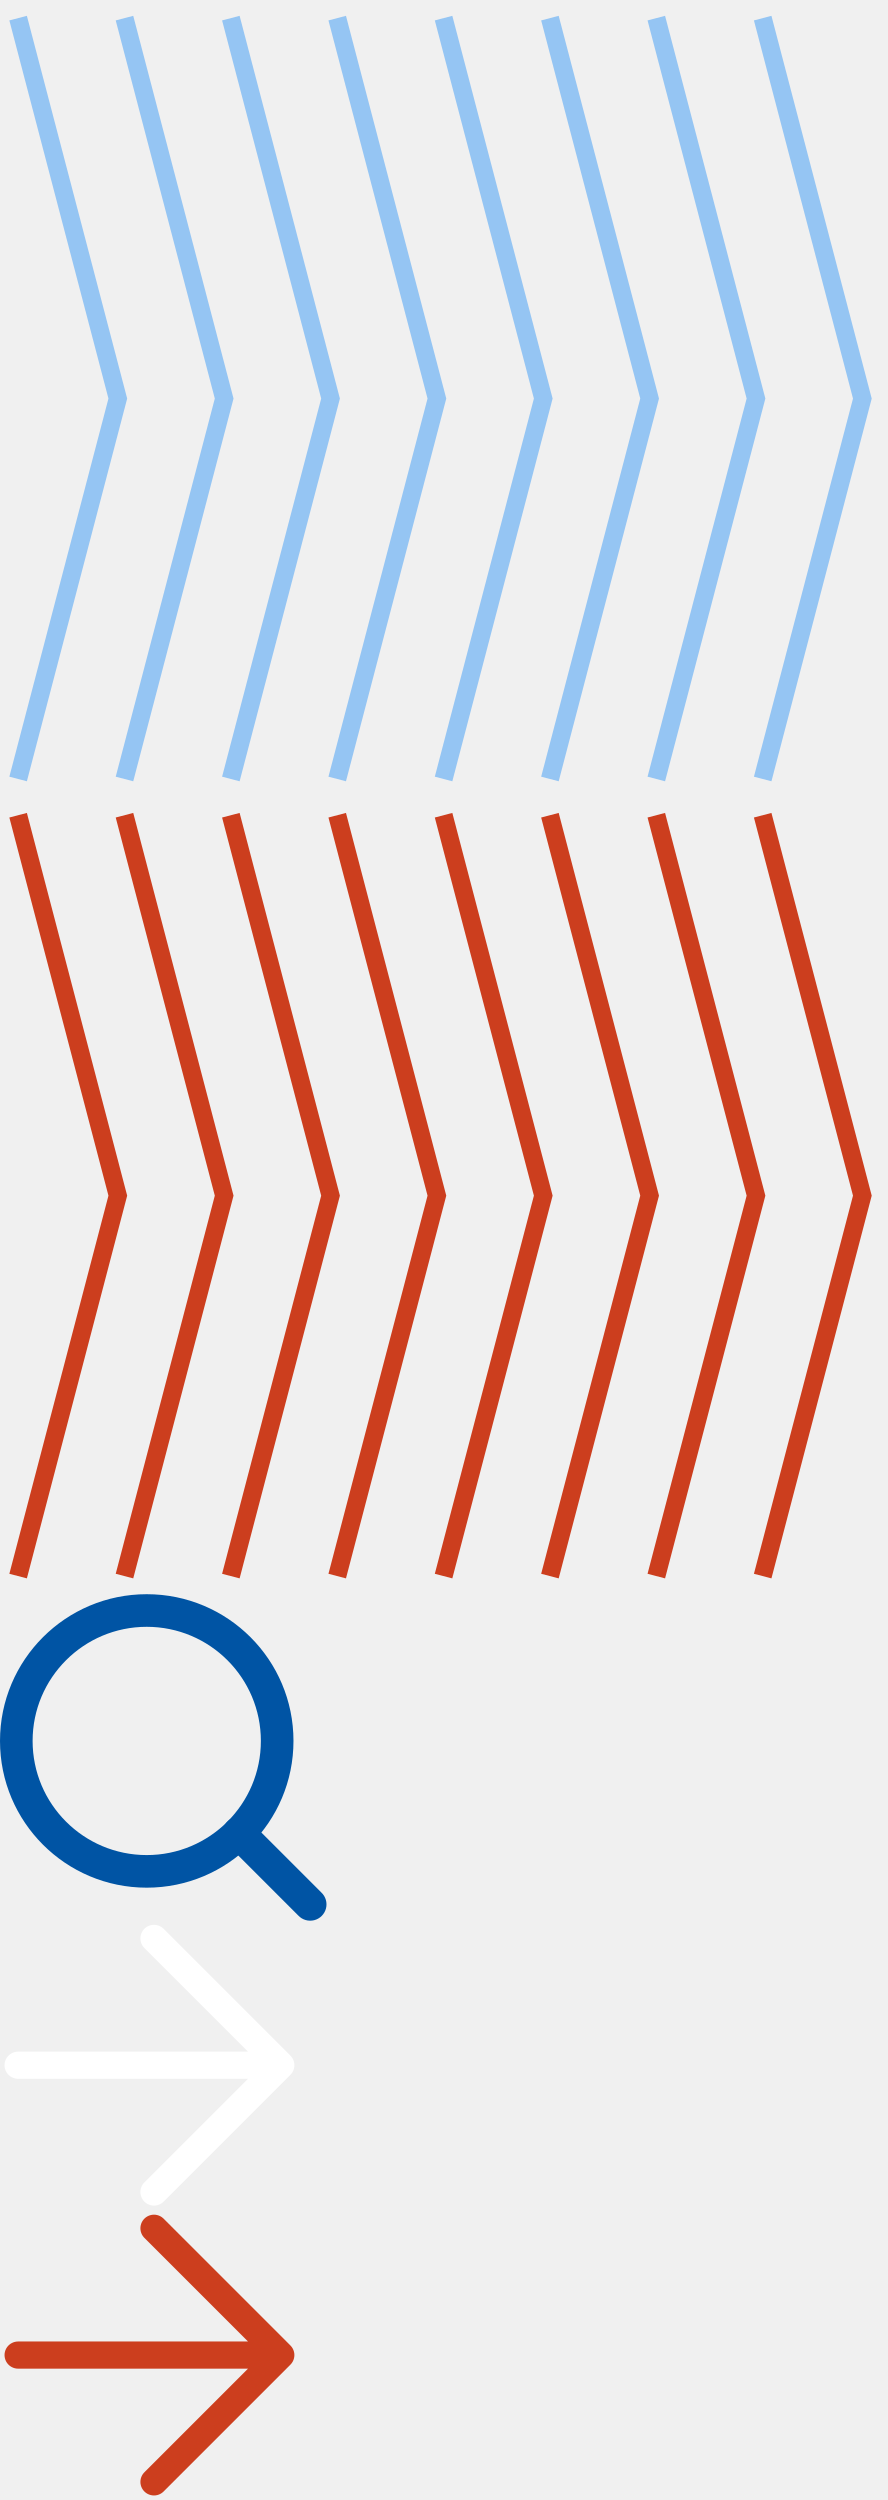
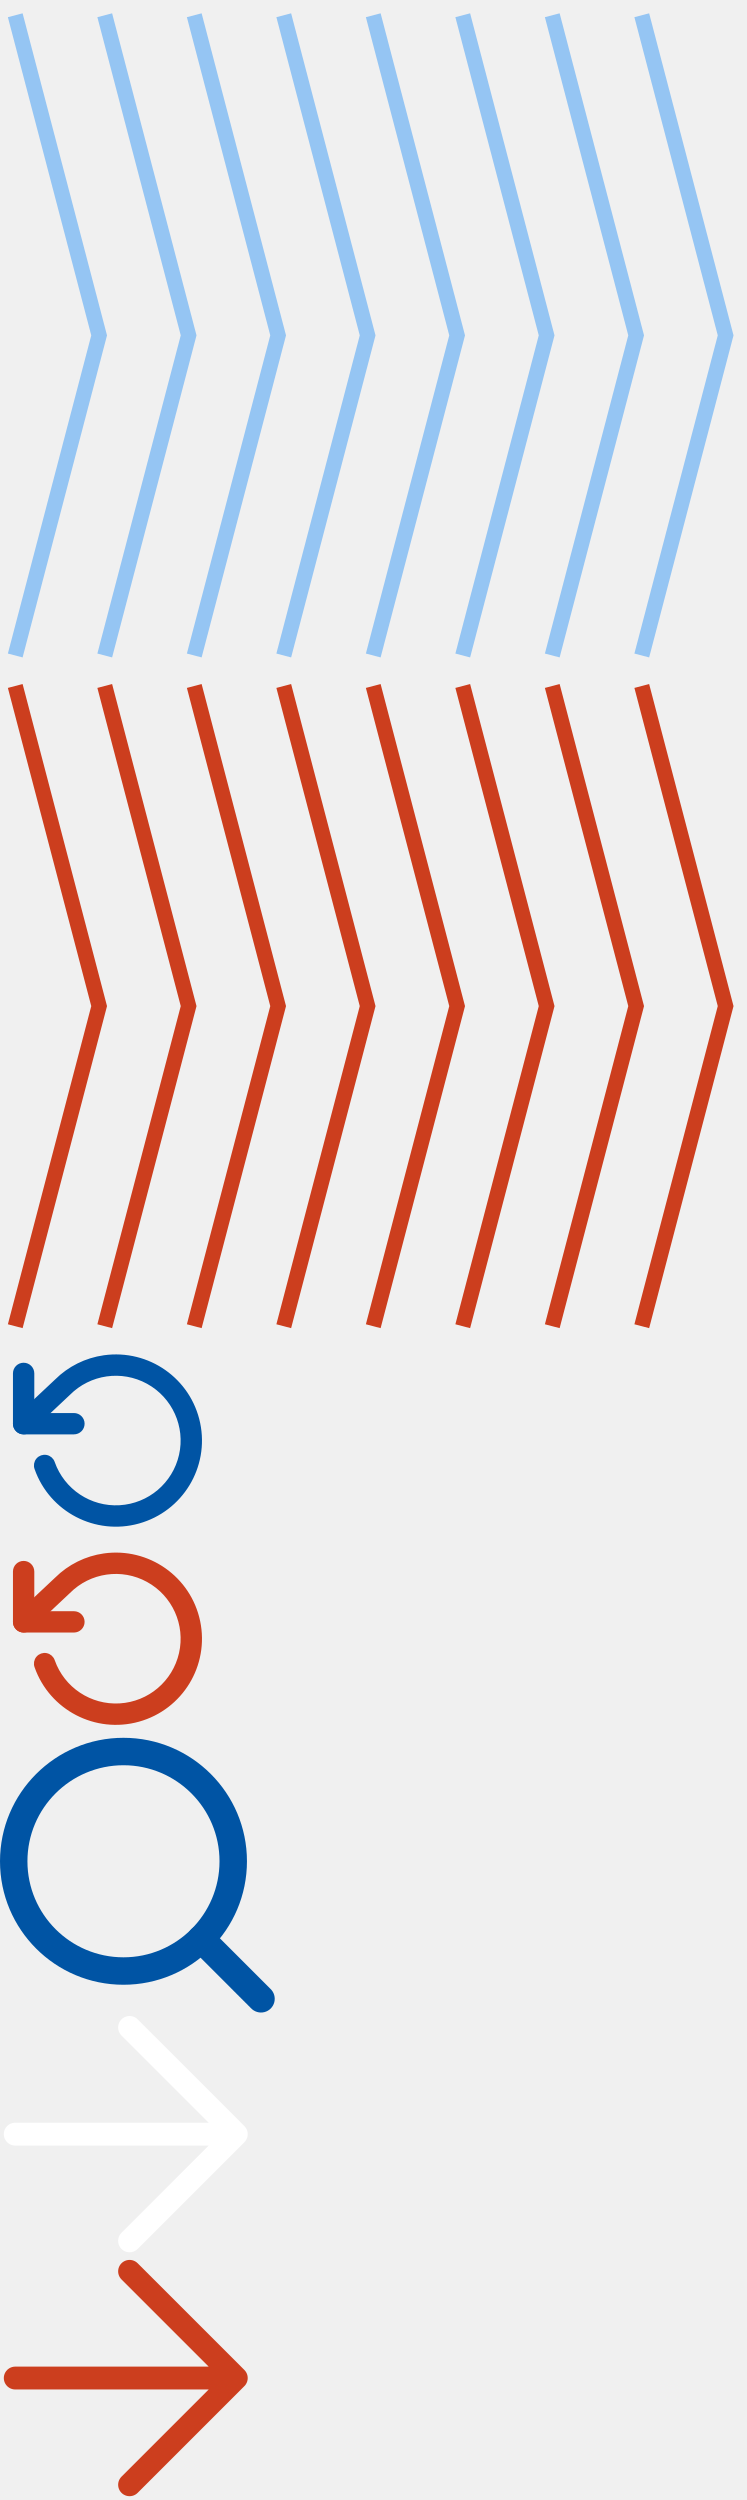
- <svg xmlns="http://www.w3.org/2000/svg" width="49" height="138" viewBox="0 0 49 138">
+ <svg xmlns="http://www.w3.org/2000/svg" width="49" height="164" viewBox="0 0 49 164">
  <svg width="49" height="44" viewBox="0 0 49 44" fill="none" id="multi-str-blue" y="0">
    <path d="M1 1l5.503 21L1 43M6.871 1l5.503 21-5.503 21M12.743 1l5.503 21-5.503 21M18.614 1l5.503 21-5.503 21M24.485 1l5.503 21-5.503 21M30.356 1l5.503 21-5.503 21M36.228 1l5.503 21-5.503 21M42.1 1l5.502 21L42.1 43" stroke="#95C5F3" />
  </svg>
  <svg width="49" height="44" viewBox="0 0 49 44" fill="none" id="multi-str-orange" y="44">
    <path d="M1 1l5.503 21L1 43M6.871 1l5.503 21-5.503 21M12.743 1l5.503 21-5.503 21M18.614 1l5.503 21-5.503 21M24.485 1l5.503 21-5.503 21M30.356 1l5.503 21-5.503 21M36.228 1l5.503 21-5.503 21M42.1 1l5.502 21L42.1 43" stroke="#CC3E1E" />
  </svg>
-   <svg width="18" height="18" viewBox="0 0 18 18" fill="none" id="search" y="88">
+   <svg width="14" height="13" viewBox="0 0 14 13" fill="none" id="reset" y="88">
+     <path fill-rule="evenodd" clip-rule="evenodd" d="M1.55 1.545a.55.55 0 0 1 .55.55v2.75h2.75a.55.55 0 1 1 0 1.1h-3.3a.55.55 0 0 1-.55-.55v-3.3a.55.55 0 0 1 .55-.55z" fill="#0054A4" stroke="#0054A4" stroke-width=".3" stroke-linecap="round" stroke-linejoin="round" />
+     <path fill-rule="evenodd" clip-rule="evenodd" d="M6.833 1.054a5.5 5.5 0 1 1-4.421 7.274.55.55 0 1 1 1.037-.366 4.4 4.4 0 1 0 1.03-4.564L1.927 5.796a.55.55 0 0 1-.754-.802L3.72 2.602a5.5 5.5 0 0 1 3.114-1.548z" fill="#0054A4" stroke="#0054A4" stroke-width=".3" stroke-linecap="round" stroke-linejoin="round" />
+   </svg>
+   <svg width="14" height="13" viewBox="0 0 14 13" fill="none" id="reset-color" y="101">
+     <path fill-rule="evenodd" clip-rule="evenodd" d="M1.55 1.545a.55.55 0 0 1 .55.55v2.75h2.75a.55.55 0 1 1 0 1.1h-3.3a.55.55 0 0 1-.55-.55v-3.3a.55.55 0 0 1 .55-.55z" fill="#CC3E1E" stroke="#CC3E1E" stroke-width=".3" stroke-linecap="round" stroke-linejoin="round" />
+     <path fill-rule="evenodd" clip-rule="evenodd" d="M6.833 1.054a5.5 5.5 0 1 1-4.421 7.274.55.55 0 1 1 1.037-.366 4.4 4.4 0 1 0 1.03-4.564L1.927 5.796a.55.55 0 0 1-.754-.802L3.72 2.602a5.5 5.5 0 0 1 3.114-1.548z" fill="#CC3E1E" stroke="#CC3E1E" stroke-width=".3" stroke-linecap="round" stroke-linejoin="round" />
+   </svg>
+   <svg width="18" height="18" viewBox="0 0 18 18" fill="none" id="search" y="114">
    <path fill-rule="evenodd" clip-rule="evenodd" d="M8.1 1.8a6.3 6.3 0 1 0 0 12.6 6.3 6.3 0 0 0 0-12.6zM0 8.1a8.1 8.1 0 1 1 16.2 0A8.1 8.1 0 0 1 0 8.1z" fill="#0054A4" />
    <path fill-rule="evenodd" clip-rule="evenodd" d="M12.549 12.549a.9.9 0 0 1 1.272 0l3.915 3.915a.9.9 0 1 1-1.272 1.272l-3.915-3.915a.9.9 0 0 1 0-1.272z" fill="#0054A4" />
  </svg>
-   <svg width="17" height="16" viewBox="0 0 17 16" fill="none" id="str-big-link-inside" y="106">
+   <svg width="17" height="16" viewBox="0 0 17 16" fill="none" id="str-big-link-inside" y="132">
    <path d="M1 8h14.5m0 0l-7-7m7 7l-7 7" stroke="#fff" stroke-width="1.5" stroke-linecap="round" />
  </svg>
-   <svg width="17" height="16" viewBox="0 0 17 16" fill="none" id="str-link" y="122">
+   <svg width="17" height="16" viewBox="0 0 17 16" fill="none" id="str-link" y="148">
    <path d="M1 8h14.5m0 0l-7-7m7 7l-7 7" stroke="#CC3E1E" stroke-width="1.5" stroke-linecap="round" />
  </svg>
</svg>
